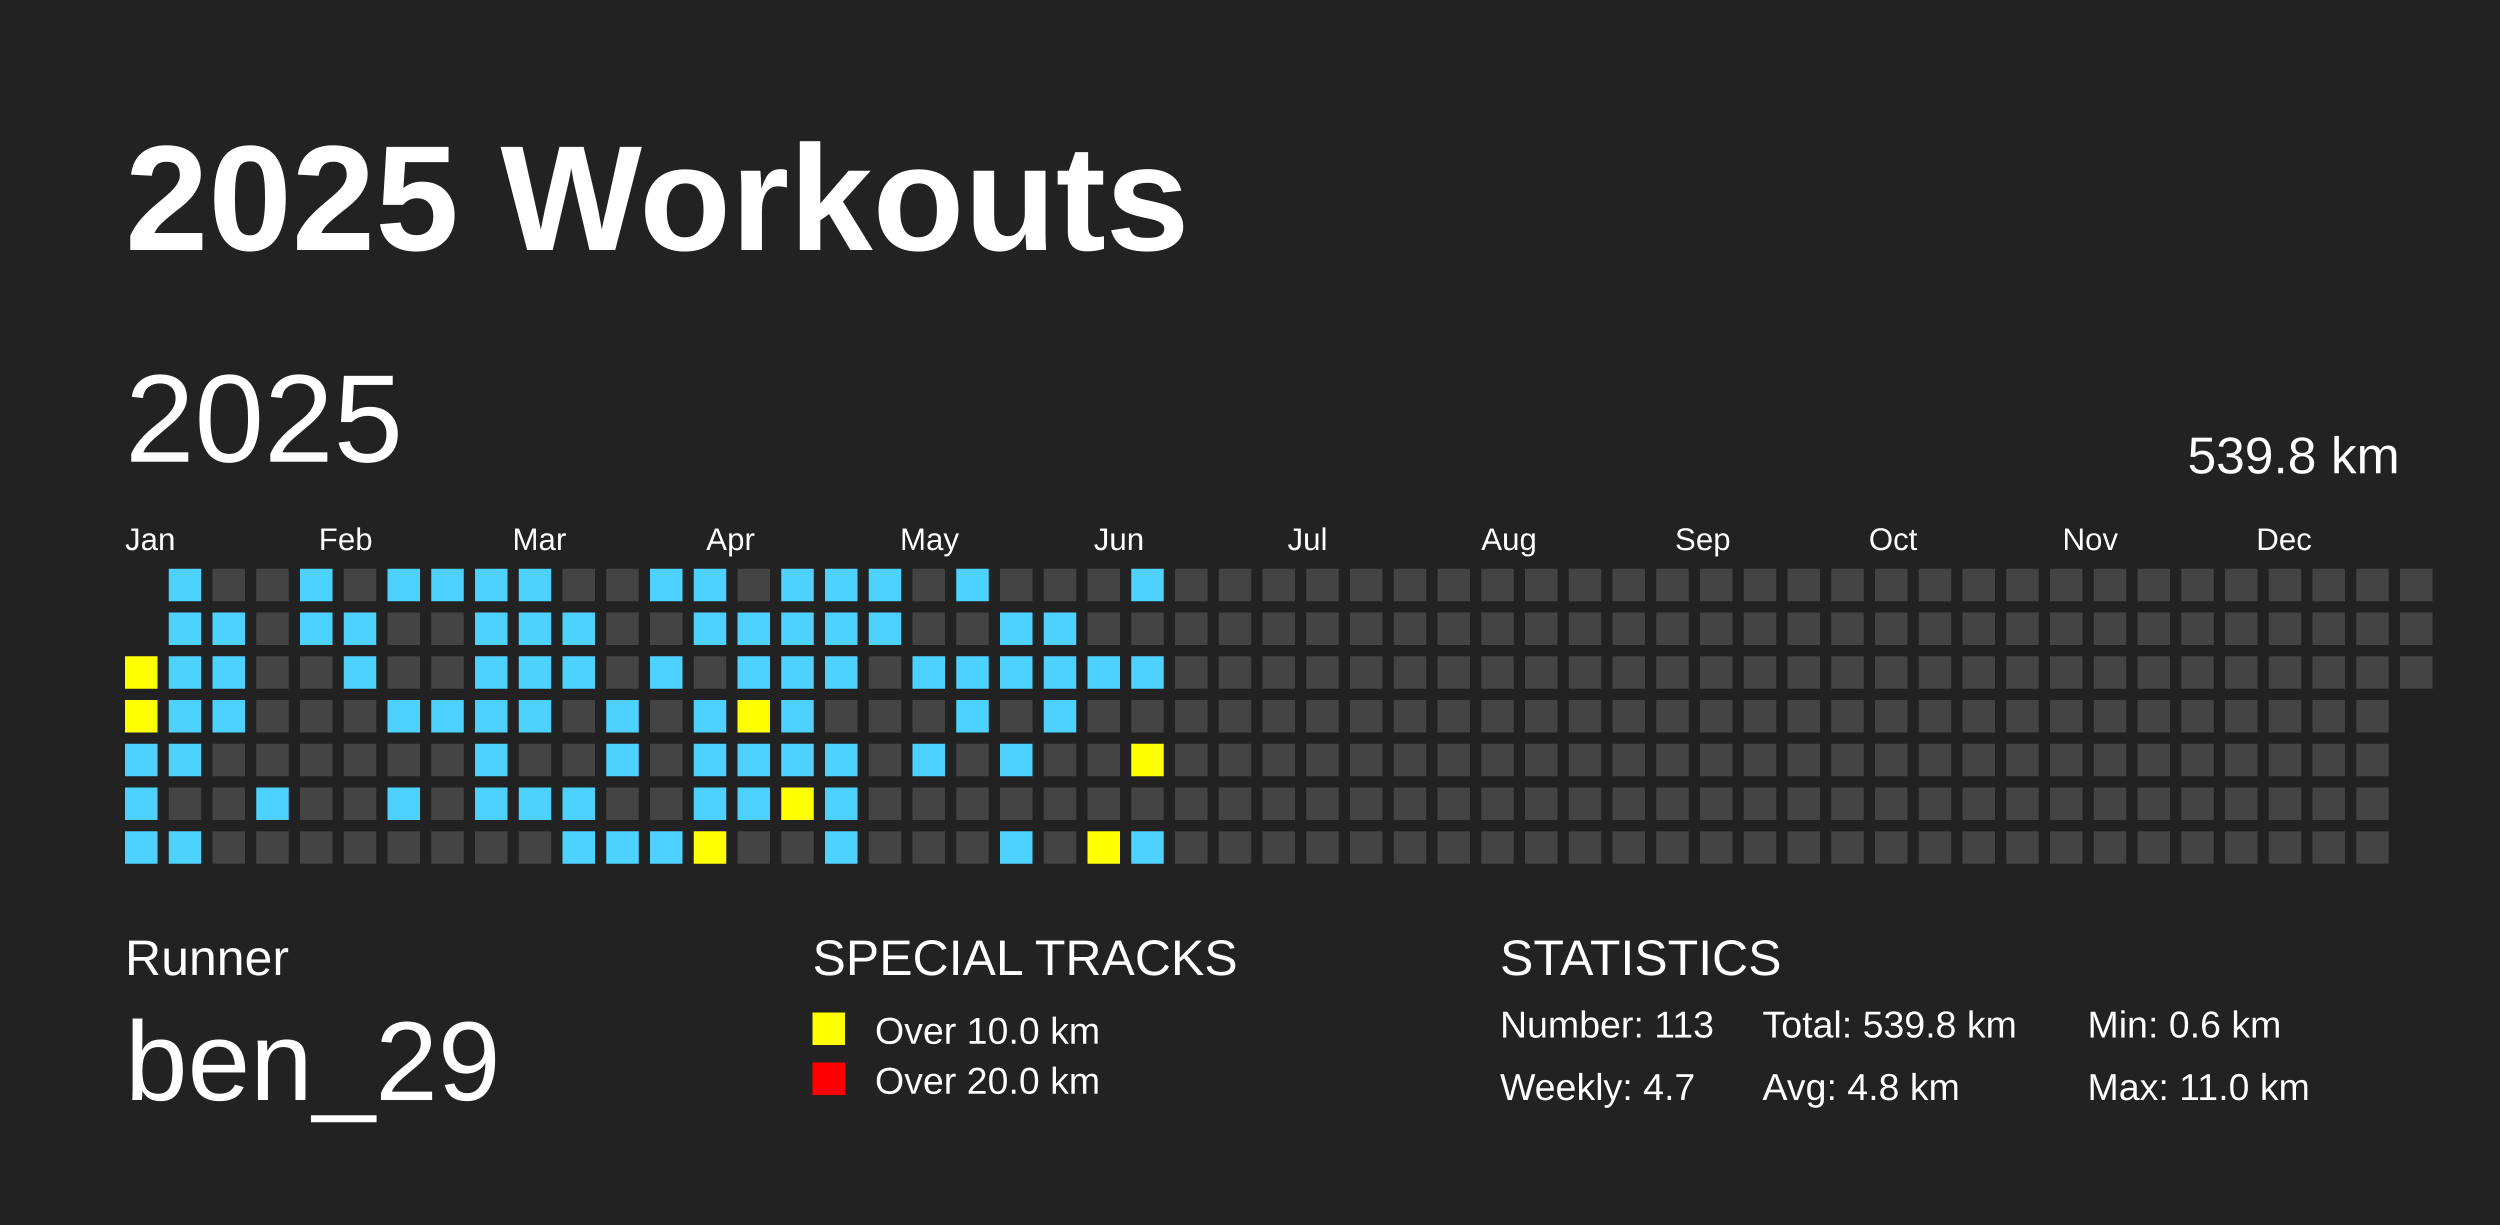
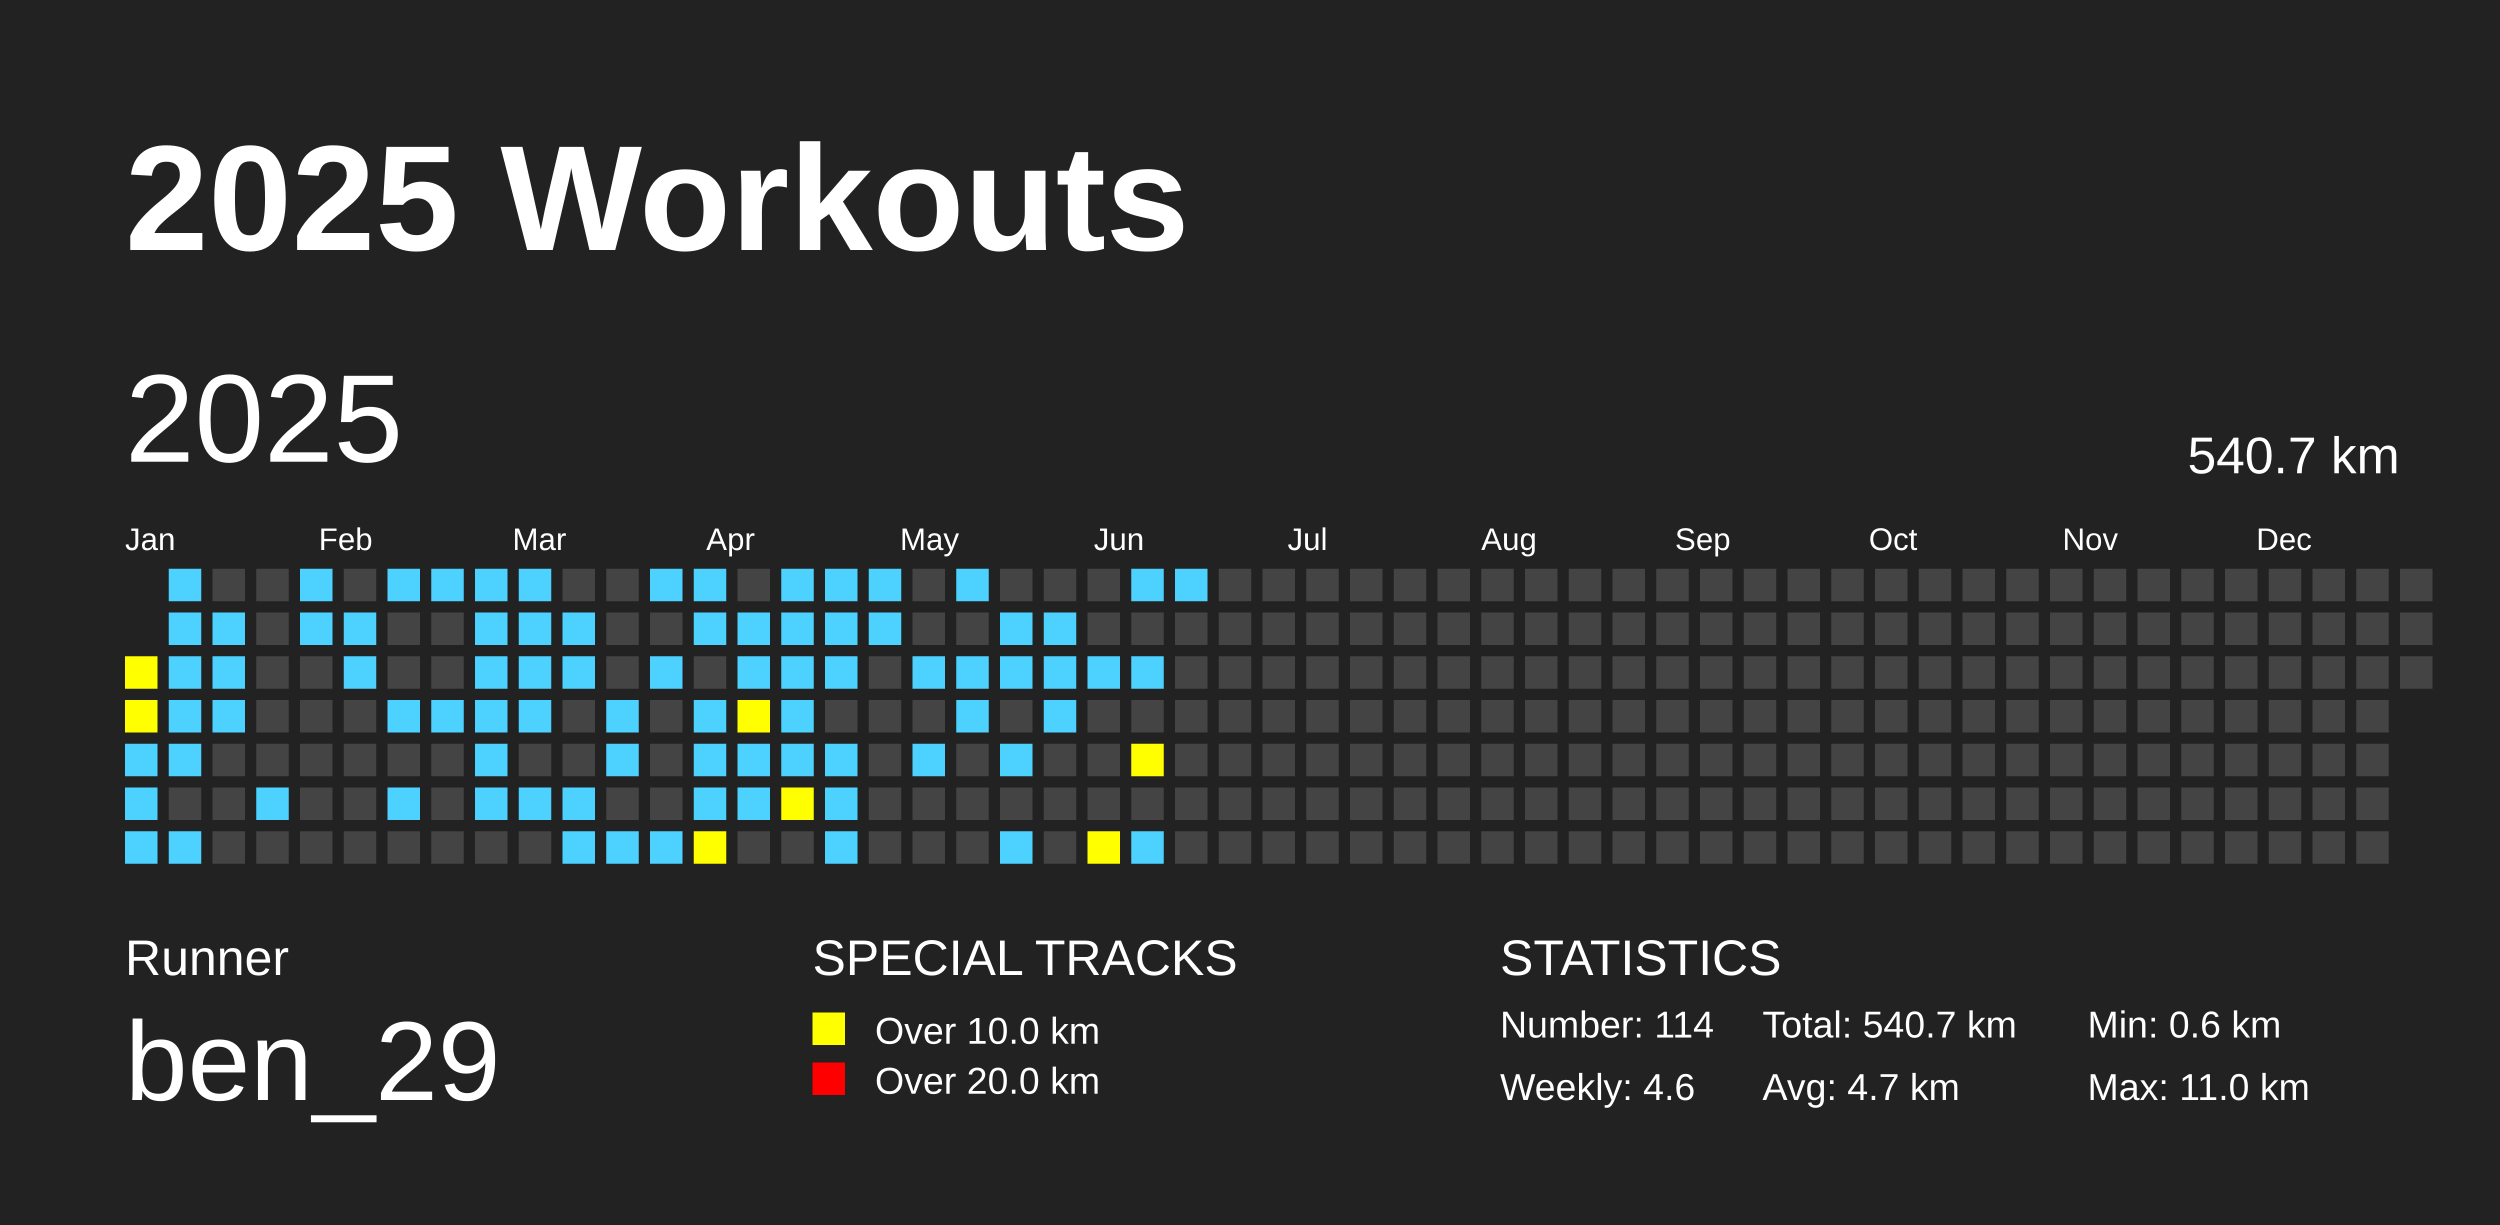
<svg xmlns="http://www.w3.org/2000/svg" baseProfile="full" height="98mm" version="1.1" viewBox="0,0,200,98" width="200mm">
  <defs />
  <rect fill="#222222" height="98" width="200" x="0" y="0" />
  <text fill="#FFFFFF" style="font-size:12px; font-family:Arial; font-weight:bold;" x="10" y="20">2025 Workouts</text>
  <text fill="#FFFFFF" style="font-size:4px; font-family:Arial" x="10" y="78">Runner</text>
  <text fill="#FFFFFF" style="font-size:9px; font-family:Arial" x="10" y="88">ben_29</text>
  <text fill="#FFFFFF" style="font-size:4px; font-family:Arial" x="65" y="78">SPECIAL TRACKS</text>
  <rect fill="yellow" height="2.6" width="2.6" x="65" y="81" />
  <text fill="#FFFFFF" style="font-size:3px; font-family:Arial" x="70" y="83.5">Over 10.0 km</text>
  <rect fill="red" height="2.6" width="2.6" x="65" y="85" />
  <text fill="#FFFFFF" style="font-size:3px; font-family:Arial" x="70" y="87.5">Over 20.0 km</text>
  <text fill="#FFFFFF" style="font-size:4px; font-family:Arial" x="120" y="78">STATISTICS</text>
-   <text fill="#FFFFFF" style="font-size:3px; font-family:Arial" x="120" y="83">Number: 113</text>
-   <text fill="#FFFFFF" style="font-size:3px; font-family:Arial" x="120" y="88">Weekly: 4.7</text>
-   <text fill="#FFFFFF" style="font-size:3px; font-family:Arial" x="141" y="83">Total: 539.8 km</text>
-   <text fill="#FFFFFF" style="font-size:3px; font-family:Arial" x="141" y="88">Avg: 4.8 km</text>
+   <text fill="#FFFFFF" style="font-size:3px; font-family:Arial" x="120" y="83">Number: 114</text>
+   <text fill="#FFFFFF" style="font-size:3px; font-family:Arial" x="120" y="88">Weekly: 4.6</text>
+   <text fill="#FFFFFF" style="font-size:3px; font-family:Arial" x="141" y="83">Total: 540.7 km</text>
+   <text fill="#FFFFFF" style="font-size:3px; font-family:Arial" x="141" y="88">Avg: 4.7 km</text>
  <text fill="#FFFFFF" style="font-size:3px; font-family:Arial" x="167" y="83">Min: 0.6 km</text>
  <text fill="#FFFFFF" style="font-size:3px; font-family:Arial" x="167" y="88">Max: 11.0 km</text>
  <text dominant-baseline="hanging" fill="#FFFFFF" style="font-size:10.0px; font-family:Arial;" x="10" y="30">2025</text>
-   <text dominant-baseline="hanging" fill="#FFFFFF" style="font-size:4.125px; font-family:Arial;" x="175" y="35">539.8 km</text>
+   <text dominant-baseline="hanging" fill="#FFFFFF" style="font-size:4.125px; font-family:Arial;" x="175" y="35">540.7 km</text>
  <text fill="#FFFFFF" style="font-size:2.5px; font-family:Arial" x="10.0" y="44">Jan</text>
  <text fill="#FFFFFF" style="font-size:2.5px; font-family:Arial" x="25.5" y="44">Feb</text>
  <text fill="#FFFFFF" style="font-size:2.5px; font-family:Arial" x="41.0" y="44">Mar</text>
  <text fill="#FFFFFF" style="font-size:2.5px; font-family:Arial" x="56.5" y="44">Apr</text>
  <text fill="#FFFFFF" style="font-size:2.5px; font-family:Arial" x="72.0" y="44">May</text>
  <text fill="#FFFFFF" style="font-size:2.5px; font-family:Arial" x="87.5" y="44">Jun</text>
  <text fill="#FFFFFF" style="font-size:2.5px; font-family:Arial" x="103.0" y="44">Jul</text>
  <text fill="#FFFFFF" style="font-size:2.5px; font-family:Arial" x="118.5" y="44">Aug</text>
  <text fill="#FFFFFF" style="font-size:2.5px; font-family:Arial" x="134.0" y="44">Sep</text>
  <text fill="#FFFFFF" style="font-size:2.5px; font-family:Arial" x="149.5" y="44">Oct</text>
  <text fill="#FFFFFF" style="font-size:2.5px; font-family:Arial" x="165.0" y="44">Nov</text>
  <text fill="#FFFFFF" style="font-size:2.5px; font-family:Arial" x="180.5" y="44">Dec</text>
  <rect fill="yellow" height="2.6" width="2.6" x="10.0" y="52.5" />
  <rect fill="yellow" height="2.6" width="2.6" x="10.0" y="56.0" />
  <rect fill="#4DD2FF" height="2.6" width="2.6" x="10.0" y="59.5" />
  <rect fill="#4DD2FF" height="2.6" width="2.6" x="10.0" y="63.0" />
  <rect fill="#4DD2FF" height="2.6" width="2.6" x="10.0" y="66.5" />
  <rect fill="#4DD2FF" height="2.6" width="2.6" x="13.5" y="45.5" />
  <rect fill="#4DD2FF" height="2.6" width="2.6" x="13.5" y="49.0" />
  <rect fill="#4DD2FF" height="2.6" width="2.6" x="13.5" y="52.5" />
  <rect fill="#4DD2FF" height="2.6" width="2.6" x="13.5" y="56.0" />
  <rect fill="#4DD2FF" height="2.6" width="2.6" x="13.5" y="59.5" />
  <rect fill="#444444" height="2.6" width="2.6" x="13.5" y="63.0" />
  <rect fill="#4DD2FF" height="2.6" width="2.6" x="13.5" y="66.5" />
  <rect fill="#444444" height="2.6" width="2.6" x="17.0" y="45.5" />
  <rect fill="#4DD2FF" height="2.6" width="2.6" x="17.0" y="49.0" />
  <rect fill="#4DD2FF" height="2.6" width="2.6" x="17.0" y="52.5" />
  <rect fill="#4DD2FF" height="2.6" width="2.6" x="17.0" y="56.0" />
  <rect fill="#444444" height="2.6" width="2.6" x="17.0" y="59.5" />
  <rect fill="#444444" height="2.6" width="2.6" x="17.0" y="63.0" />
  <rect fill="#444444" height="2.6" width="2.6" x="17.0" y="66.5" />
  <rect fill="#444444" height="2.6" width="2.6" x="20.5" y="45.5" />
  <rect fill="#444444" height="2.6" width="2.6" x="20.5" y="49.0" />
  <rect fill="#444444" height="2.6" width="2.6" x="20.5" y="52.5" />
  <rect fill="#444444" height="2.6" width="2.6" x="20.5" y="56.0" />
  <rect fill="#444444" height="2.6" width="2.6" x="20.5" y="59.5" />
  <rect fill="#4DD2FF" height="2.6" width="2.6" x="20.5" y="63.0" />
  <rect fill="#444444" height="2.6" width="2.6" x="20.5" y="66.5" />
  <rect fill="#4DD2FF" height="2.6" width="2.6" x="24.0" y="45.5" />
  <rect fill="#4DD2FF" height="2.6" width="2.6" x="24.0" y="49.0" />
  <rect fill="#444444" height="2.6" width="2.6" x="24.0" y="52.5" />
  <rect fill="#444444" height="2.6" width="2.6" x="24.0" y="56.0" />
  <rect fill="#444444" height="2.6" width="2.6" x="24.0" y="59.5" />
  <rect fill="#444444" height="2.6" width="2.6" x="24.0" y="63.0" />
  <rect fill="#444444" height="2.6" width="2.6" x="24.0" y="66.5" />
  <rect fill="#444444" height="2.6" width="2.6" x="27.5" y="45.5" />
  <rect fill="#4DD2FF" height="2.6" width="2.6" x="27.5" y="49.0" />
  <rect fill="#4DD2FF" height="2.6" width="2.6" x="27.5" y="52.5" />
  <rect fill="#444444" height="2.6" width="2.6" x="27.5" y="56.0" />
  <rect fill="#444444" height="2.6" width="2.6" x="27.5" y="59.5" />
  <rect fill="#444444" height="2.6" width="2.6" x="27.5" y="63.0" />
  <rect fill="#444444" height="2.6" width="2.6" x="27.5" y="66.5" />
  <rect fill="#4DD2FF" height="2.6" width="2.6" x="31.0" y="45.5" />
  <rect fill="#444444" height="2.6" width="2.6" x="31.0" y="49.0" />
  <rect fill="#444444" height="2.6" width="2.6" x="31.0" y="52.5" />
  <rect fill="#4DD2FF" height="2.6" width="2.6" x="31.0" y="56.0" />
  <rect fill="#444444" height="2.6" width="2.6" x="31.0" y="59.5" />
  <rect fill="#4DD2FF" height="2.6" width="2.6" x="31.0" y="63.0" />
  <rect fill="#444444" height="2.6" width="2.6" x="31.0" y="66.5" />
  <rect fill="#4DD2FF" height="2.6" width="2.6" x="34.5" y="45.5" />
  <rect fill="#444444" height="2.6" width="2.6" x="34.5" y="49.0" />
  <rect fill="#444444" height="2.6" width="2.6" x="34.5" y="52.5" />
  <rect fill="#4DD2FF" height="2.6" width="2.6" x="34.5" y="56.0" />
  <rect fill="#444444" height="2.6" width="2.6" x="34.5" y="59.5" />
  <rect fill="#444444" height="2.6" width="2.6" x="34.5" y="63.0" />
  <rect fill="#444444" height="2.6" width="2.6" x="34.5" y="66.5" />
  <rect fill="#4DD2FF" height="2.6" width="2.6" x="38.0" y="45.5" />
  <rect fill="#4DD2FF" height="2.6" width="2.6" x="38.0" y="49.0" />
  <rect fill="#4DD2FF" height="2.6" width="2.6" x="38.0" y="52.5" />
  <rect fill="#4DD2FF" height="2.6" width="2.6" x="38.0" y="56.0" />
  <rect fill="#4DD2FF" height="2.6" width="2.6" x="38.0" y="59.5" />
  <rect fill="#4DD2FF" height="2.6" width="2.6" x="38.0" y="63.0" />
  <rect fill="#444444" height="2.6" width="2.6" x="38.0" y="66.5" />
  <rect fill="#4DD2FF" height="2.6" width="2.6" x="41.5" y="45.5" />
  <rect fill="#4DD2FF" height="2.6" width="2.6" x="41.5" y="49.0" />
  <rect fill="#4DD2FF" height="2.6" width="2.6" x="41.5" y="52.5" />
  <rect fill="#4DD2FF" height="2.6" width="2.6" x="41.5" y="56.0" />
  <rect fill="#444444" height="2.6" width="2.6" x="41.5" y="59.5" />
  <rect fill="#4DD2FF" height="2.6" width="2.6" x="41.5" y="63.0" />
  <rect fill="#444444" height="2.6" width="2.6" x="41.5" y="66.5" />
  <rect fill="#444444" height="2.6" width="2.6" x="45.0" y="45.5" />
  <rect fill="#4DD2FF" height="2.6" width="2.6" x="45.0" y="49.0" />
  <rect fill="#4DD2FF" height="2.6" width="2.6" x="45.0" y="52.5" />
  <rect fill="#444444" height="2.6" width="2.6" x="45.0" y="56.0" />
  <rect fill="#444444" height="2.6" width="2.6" x="45.0" y="59.5" />
  <rect fill="#4DD2FF" height="2.6" width="2.6" x="45.0" y="63.0" />
  <rect fill="#4DD2FF" height="2.6" width="2.6" x="45.0" y="66.5" />
  <rect fill="#444444" height="2.6" width="2.6" x="48.5" y="45.5" />
  <rect fill="#444444" height="2.6" width="2.6" x="48.5" y="49.0" />
  <rect fill="#444444" height="2.6" width="2.6" x="48.5" y="52.5" />
  <rect fill="#4DD2FF" height="2.6" width="2.6" x="48.5" y="56.0" />
  <rect fill="#4DD2FF" height="2.6" width="2.6" x="48.5" y="59.5" />
  <rect fill="#444444" height="2.6" width="2.6" x="48.5" y="63.0" />
  <rect fill="#4DD2FF" height="2.6" width="2.6" x="48.5" y="66.5" />
  <rect fill="#4DD2FF" height="2.6" width="2.6" x="52.0" y="45.5" />
  <rect fill="#444444" height="2.6" width="2.6" x="52.0" y="49.0" />
  <rect fill="#4DD2FF" height="2.6" width="2.6" x="52.0" y="52.5" />
  <rect fill="#444444" height="2.6" width="2.6" x="52.0" y="56.0" />
  <rect fill="#444444" height="2.6" width="2.6" x="52.0" y="59.5" />
  <rect fill="#444444" height="2.6" width="2.6" x="52.0" y="63.0" />
  <rect fill="#4DD2FF" height="2.6" width="2.6" x="52.0" y="66.5" />
  <rect fill="#4DD2FF" height="2.6" width="2.6" x="55.5" y="45.5" />
  <rect fill="#4DD2FF" height="2.6" width="2.6" x="55.5" y="49.0" />
  <rect fill="#444444" height="2.6" width="2.6" x="55.5" y="52.5" />
  <rect fill="#4DD2FF" height="2.6" width="2.6" x="55.5" y="56.0" />
  <rect fill="#4DD2FF" height="2.6" width="2.6" x="55.5" y="59.5" />
  <rect fill="#4DD2FF" height="2.6" width="2.6" x="55.5" y="63.0" />
  <rect fill="yellow" height="2.6" width="2.6" x="55.5" y="66.5" />
  <rect fill="#444444" height="2.6" width="2.6" x="59.0" y="45.5" />
  <rect fill="#4DD2FF" height="2.6" width="2.6" x="59.0" y="49.0" />
  <rect fill="#4DD2FF" height="2.6" width="2.6" x="59.0" y="52.5" />
  <rect fill="yellow" height="2.6" width="2.6" x="59.0" y="56.0" />
  <rect fill="#4DD2FF" height="2.6" width="2.6" x="59.0" y="59.5" />
  <rect fill="#4DD2FF" height="2.6" width="2.6" x="59.0" y="63.0" />
  <rect fill="#444444" height="2.6" width="2.6" x="59.0" y="66.5" />
  <rect fill="#4DD2FF" height="2.6" width="2.6" x="62.5" y="45.5" />
  <rect fill="#4DD2FF" height="2.6" width="2.6" x="62.5" y="49.0" />
  <rect fill="#4DD2FF" height="2.6" width="2.6" x="62.5" y="52.5" />
  <rect fill="#4DD2FF" height="2.6" width="2.6" x="62.5" y="56.0" />
  <rect fill="#4DD2FF" height="2.6" width="2.6" x="62.5" y="59.5" />
  <rect fill="yellow" height="2.6" width="2.6" x="62.5" y="63.0" />
  <rect fill="#444444" height="2.6" width="2.6" x="62.5" y="66.5" />
  <rect fill="#4DD2FF" height="2.6" width="2.6" x="66.0" y="45.5" />
  <rect fill="#4DD2FF" height="2.6" width="2.6" x="66.0" y="49.0" />
  <rect fill="#4DD2FF" height="2.6" width="2.6" x="66.0" y="52.5" />
  <rect fill="#444444" height="2.6" width="2.6" x="66.0" y="56.0" />
  <rect fill="#4DD2FF" height="2.6" width="2.6" x="66.0" y="59.5" />
  <rect fill="#4DD2FF" height="2.6" width="2.6" x="66.0" y="63.0" />
  <rect fill="#4DD2FF" height="2.6" width="2.6" x="66.0" y="66.5" />
  <rect fill="#4DD2FF" height="2.6" width="2.6" x="69.5" y="45.5" />
  <rect fill="#4DD2FF" height="2.6" width="2.6" x="69.5" y="49.0" />
  <rect fill="#444444" height="2.6" width="2.6" x="69.5" y="52.5" />
  <rect fill="#444444" height="2.6" width="2.6" x="69.5" y="56.0" />
  <rect fill="#444444" height="2.6" width="2.6" x="69.5" y="59.5" />
  <rect fill="#444444" height="2.6" width="2.6" x="69.5" y="63.0" />
  <rect fill="#444444" height="2.6" width="2.6" x="69.5" y="66.5" />
  <rect fill="#444444" height="2.6" width="2.6" x="73.0" y="45.5" />
  <rect fill="#444444" height="2.6" width="2.6" x="73.0" y="49.0" />
  <rect fill="#4DD2FF" height="2.6" width="2.6" x="73.0" y="52.5" />
  <rect fill="#444444" height="2.6" width="2.6" x="73.0" y="56.0" />
  <rect fill="#4DD2FF" height="2.6" width="2.6" x="73.0" y="59.5" />
  <rect fill="#444444" height="2.6" width="2.6" x="73.0" y="63.0" />
  <rect fill="#444444" height="2.6" width="2.6" x="73.0" y="66.5" />
  <rect fill="#4DD2FF" height="2.6" width="2.6" x="76.5" y="45.5" />
  <rect fill="#444444" height="2.6" width="2.6" x="76.5" y="49.0" />
  <rect fill="#4DD2FF" height="2.6" width="2.6" x="76.5" y="52.5" />
  <rect fill="#4DD2FF" height="2.6" width="2.6" x="76.5" y="56.0" />
  <rect fill="#444444" height="2.6" width="2.6" x="76.5" y="59.5" />
  <rect fill="#444444" height="2.6" width="2.6" x="76.5" y="63.0" />
  <rect fill="#444444" height="2.6" width="2.6" x="76.5" y="66.5" />
  <rect fill="#444444" height="2.6" width="2.6" x="80.0" y="45.5" />
  <rect fill="#4DD2FF" height="2.6" width="2.6" x="80.0" y="49.0" />
  <rect fill="#4DD2FF" height="2.6" width="2.6" x="80.0" y="52.5" />
  <rect fill="#444444" height="2.6" width="2.6" x="80.0" y="56.0" />
  <rect fill="#4DD2FF" height="2.6" width="2.6" x="80.0" y="59.5" />
  <rect fill="#444444" height="2.6" width="2.6" x="80.0" y="63.0" />
  <rect fill="#4DD2FF" height="2.6" width="2.6" x="80.0" y="66.5" />
  <rect fill="#444444" height="2.6" width="2.6" x="83.5" y="45.5" />
  <rect fill="#4DD2FF" height="2.6" width="2.6" x="83.5" y="49.0" />
  <rect fill="#4DD2FF" height="2.6" width="2.6" x="83.5" y="52.5" />
  <rect fill="#4DD2FF" height="2.6" width="2.6" x="83.5" y="56.0" />
  <rect fill="#444444" height="2.6" width="2.6" x="83.5" y="59.5" />
  <rect fill="#444444" height="2.6" width="2.6" x="83.5" y="63.0" />
  <rect fill="#444444" height="2.6" width="2.6" x="83.5" y="66.5" />
  <rect fill="#444444" height="2.6" width="2.6" x="87.0" y="45.5" />
  <rect fill="#444444" height="2.6" width="2.6" x="87.0" y="49.0" />
  <rect fill="#4DD2FF" height="2.6" width="2.6" x="87.0" y="52.5" />
  <rect fill="#444444" height="2.6" width="2.6" x="87.0" y="56.0" />
  <rect fill="#444444" height="2.6" width="2.6" x="87.0" y="59.5" />
  <rect fill="#444444" height="2.6" width="2.6" x="87.0" y="63.0" />
  <rect fill="yellow" height="2.6" width="2.6" x="87.0" y="66.5" />
  <rect fill="#4DD2FF" height="2.6" width="2.6" x="90.5" y="45.5" />
  <rect fill="#444444" height="2.6" width="2.6" x="90.5" y="49.0" />
  <rect fill="#4DD2FF" height="2.6" width="2.6" x="90.5" y="52.5" />
  <rect fill="#444444" height="2.6" width="2.6" x="90.5" y="56.0" />
  <rect fill="yellow" height="2.6" width="2.6" x="90.5" y="59.5" />
  <rect fill="#444444" height="2.6" width="2.6" x="90.5" y="63.0" />
  <rect fill="#4DD2FF" height="2.6" width="2.6" x="90.5" y="66.5" />
-   <rect fill="#444444" height="2.6" width="2.6" x="94.0" y="45.5" />
+   <rect fill="#4DD2FF" height="2.6" width="2.6" x="94.0" y="45.5" />
  <rect fill="#444444" height="2.6" width="2.6" x="94.0" y="49.0" />
  <rect fill="#444444" height="2.6" width="2.6" x="94.0" y="52.5" />
  <rect fill="#444444" height="2.6" width="2.6" x="94.0" y="56.0" />
  <rect fill="#444444" height="2.6" width="2.6" x="94.0" y="59.5" />
  <rect fill="#444444" height="2.6" width="2.6" x="94.0" y="63.0" />
  <rect fill="#444444" height="2.6" width="2.6" x="94.0" y="66.5" />
  <rect fill="#444444" height="2.6" width="2.6" x="97.5" y="45.5" />
  <rect fill="#444444" height="2.6" width="2.6" x="97.5" y="49.0" />
  <rect fill="#444444" height="2.6" width="2.6" x="97.5" y="52.5" />
  <rect fill="#444444" height="2.6" width="2.6" x="97.5" y="56.0" />
  <rect fill="#444444" height="2.6" width="2.6" x="97.5" y="59.5" />
  <rect fill="#444444" height="2.6" width="2.6" x="97.5" y="63.0" />
  <rect fill="#444444" height="2.6" width="2.6" x="97.5" y="66.5" />
  <rect fill="#444444" height="2.6" width="2.6" x="101.0" y="45.5" />
  <rect fill="#444444" height="2.6" width="2.6" x="101.0" y="49.0" />
  <rect fill="#444444" height="2.6" width="2.6" x="101.0" y="52.5" />
  <rect fill="#444444" height="2.6" width="2.6" x="101.0" y="56.0" />
  <rect fill="#444444" height="2.6" width="2.6" x="101.0" y="59.5" />
  <rect fill="#444444" height="2.6" width="2.6" x="101.0" y="63.0" />
  <rect fill="#444444" height="2.6" width="2.6" x="101.0" y="66.5" />
  <rect fill="#444444" height="2.6" width="2.6" x="104.5" y="45.5" />
  <rect fill="#444444" height="2.6" width="2.6" x="104.5" y="49.0" />
  <rect fill="#444444" height="2.6" width="2.6" x="104.5" y="52.5" />
  <rect fill="#444444" height="2.6" width="2.6" x="104.5" y="56.0" />
  <rect fill="#444444" height="2.6" width="2.6" x="104.5" y="59.5" />
  <rect fill="#444444" height="2.6" width="2.6" x="104.5" y="63.0" />
  <rect fill="#444444" height="2.6" width="2.6" x="104.5" y="66.5" />
  <rect fill="#444444" height="2.6" width="2.6" x="108.0" y="45.5" />
  <rect fill="#444444" height="2.6" width="2.6" x="108.0" y="49.0" />
  <rect fill="#444444" height="2.6" width="2.6" x="108.0" y="52.5" />
  <rect fill="#444444" height="2.6" width="2.6" x="108.0" y="56.0" />
  <rect fill="#444444" height="2.6" width="2.6" x="108.0" y="59.5" />
  <rect fill="#444444" height="2.6" width="2.6" x="108.0" y="63.0" />
  <rect fill="#444444" height="2.6" width="2.6" x="108.0" y="66.5" />
  <rect fill="#444444" height="2.6" width="2.6" x="111.5" y="45.5" />
  <rect fill="#444444" height="2.6" width="2.6" x="111.5" y="49.0" />
  <rect fill="#444444" height="2.6" width="2.6" x="111.5" y="52.5" />
  <rect fill="#444444" height="2.6" width="2.6" x="111.5" y="56.0" />
  <rect fill="#444444" height="2.6" width="2.6" x="111.5" y="59.5" />
  <rect fill="#444444" height="2.6" width="2.6" x="111.5" y="63.0" />
  <rect fill="#444444" height="2.6" width="2.6" x="111.5" y="66.5" />
  <rect fill="#444444" height="2.6" width="2.6" x="115.0" y="45.5" />
  <rect fill="#444444" height="2.6" width="2.6" x="115.0" y="49.0" />
  <rect fill="#444444" height="2.6" width="2.6" x="115.0" y="52.5" />
  <rect fill="#444444" height="2.6" width="2.6" x="115.0" y="56.0" />
  <rect fill="#444444" height="2.6" width="2.6" x="115.0" y="59.5" />
  <rect fill="#444444" height="2.6" width="2.6" x="115.0" y="63.0" />
  <rect fill="#444444" height="2.6" width="2.6" x="115.0" y="66.5" />
  <rect fill="#444444" height="2.6" width="2.6" x="118.5" y="45.5" />
  <rect fill="#444444" height="2.6" width="2.6" x="118.5" y="49.0" />
  <rect fill="#444444" height="2.6" width="2.6" x="118.5" y="52.5" />
  <rect fill="#444444" height="2.6" width="2.6" x="118.5" y="56.0" />
  <rect fill="#444444" height="2.6" width="2.6" x="118.5" y="59.5" />
  <rect fill="#444444" height="2.6" width="2.6" x="118.5" y="63.0" />
  <rect fill="#444444" height="2.6" width="2.6" x="118.5" y="66.5" />
  <rect fill="#444444" height="2.6" width="2.6" x="122.0" y="45.5" />
  <rect fill="#444444" height="2.6" width="2.6" x="122.0" y="49.0" />
  <rect fill="#444444" height="2.6" width="2.6" x="122.0" y="52.5" />
  <rect fill="#444444" height="2.6" width="2.6" x="122.0" y="56.0" />
  <rect fill="#444444" height="2.6" width="2.6" x="122.0" y="59.5" />
  <rect fill="#444444" height="2.6" width="2.6" x="122.0" y="63.0" />
  <rect fill="#444444" height="2.6" width="2.6" x="122.0" y="66.5" />
  <rect fill="#444444" height="2.6" width="2.6" x="125.5" y="45.5" />
  <rect fill="#444444" height="2.6" width="2.6" x="125.5" y="49.0" />
  <rect fill="#444444" height="2.6" width="2.6" x="125.5" y="52.5" />
  <rect fill="#444444" height="2.6" width="2.6" x="125.5" y="56.0" />
  <rect fill="#444444" height="2.6" width="2.6" x="125.5" y="59.5" />
  <rect fill="#444444" height="2.6" width="2.6" x="125.5" y="63.0" />
  <rect fill="#444444" height="2.6" width="2.6" x="125.5" y="66.5" />
  <rect fill="#444444" height="2.6" width="2.6" x="129.0" y="45.5" />
  <rect fill="#444444" height="2.6" width="2.6" x="129.0" y="49.0" />
  <rect fill="#444444" height="2.6" width="2.6" x="129.0" y="52.5" />
  <rect fill="#444444" height="2.6" width="2.6" x="129.0" y="56.0" />
  <rect fill="#444444" height="2.6" width="2.6" x="129.0" y="59.5" />
  <rect fill="#444444" height="2.6" width="2.6" x="129.0" y="63.0" />
  <rect fill="#444444" height="2.6" width="2.6" x="129.0" y="66.5" />
  <rect fill="#444444" height="2.6" width="2.6" x="132.5" y="45.5" />
  <rect fill="#444444" height="2.6" width="2.6" x="132.5" y="49.0" />
  <rect fill="#444444" height="2.6" width="2.6" x="132.5" y="52.5" />
  <rect fill="#444444" height="2.6" width="2.6" x="132.5" y="56.0" />
  <rect fill="#444444" height="2.6" width="2.6" x="132.5" y="59.5" />
  <rect fill="#444444" height="2.6" width="2.6" x="132.5" y="63.0" />
  <rect fill="#444444" height="2.6" width="2.6" x="132.5" y="66.5" />
  <rect fill="#444444" height="2.6" width="2.6" x="136.0" y="45.5" />
  <rect fill="#444444" height="2.6" width="2.6" x="136.0" y="49.0" />
  <rect fill="#444444" height="2.6" width="2.6" x="136.0" y="52.5" />
  <rect fill="#444444" height="2.6" width="2.6" x="136.0" y="56.0" />
  <rect fill="#444444" height="2.6" width="2.6" x="136.0" y="59.5" />
  <rect fill="#444444" height="2.6" width="2.6" x="136.0" y="63.0" />
  <rect fill="#444444" height="2.6" width="2.6" x="136.0" y="66.5" />
  <rect fill="#444444" height="2.6" width="2.6" x="139.5" y="45.5" />
  <rect fill="#444444" height="2.6" width="2.6" x="139.5" y="49.0" />
  <rect fill="#444444" height="2.6" width="2.6" x="139.5" y="52.5" />
  <rect fill="#444444" height="2.6" width="2.6" x="139.5" y="56.0" />
  <rect fill="#444444" height="2.6" width="2.6" x="139.5" y="59.5" />
  <rect fill="#444444" height="2.6" width="2.6" x="139.5" y="63.0" />
  <rect fill="#444444" height="2.6" width="2.6" x="139.5" y="66.5" />
  <rect fill="#444444" height="2.6" width="2.6" x="143.0" y="45.5" />
  <rect fill="#444444" height="2.6" width="2.6" x="143.0" y="49.0" />
  <rect fill="#444444" height="2.6" width="2.6" x="143.0" y="52.5" />
  <rect fill="#444444" height="2.6" width="2.6" x="143.0" y="56.0" />
  <rect fill="#444444" height="2.6" width="2.6" x="143.0" y="59.5" />
  <rect fill="#444444" height="2.6" width="2.6" x="143.0" y="63.0" />
  <rect fill="#444444" height="2.6" width="2.6" x="143.0" y="66.5" />
  <rect fill="#444444" height="2.6" width="2.6" x="146.5" y="45.5" />
  <rect fill="#444444" height="2.6" width="2.6" x="146.5" y="49.0" />
  <rect fill="#444444" height="2.6" width="2.6" x="146.5" y="52.5" />
  <rect fill="#444444" height="2.6" width="2.6" x="146.5" y="56.0" />
  <rect fill="#444444" height="2.6" width="2.6" x="146.5" y="59.5" />
  <rect fill="#444444" height="2.6" width="2.6" x="146.5" y="63.0" />
  <rect fill="#444444" height="2.6" width="2.6" x="146.5" y="66.5" />
  <rect fill="#444444" height="2.6" width="2.6" x="150.0" y="45.5" />
  <rect fill="#444444" height="2.6" width="2.6" x="150.0" y="49.0" />
  <rect fill="#444444" height="2.6" width="2.6" x="150.0" y="52.5" />
  <rect fill="#444444" height="2.6" width="2.6" x="150.0" y="56.0" />
  <rect fill="#444444" height="2.6" width="2.6" x="150.0" y="59.5" />
  <rect fill="#444444" height="2.6" width="2.6" x="150.0" y="63.0" />
  <rect fill="#444444" height="2.6" width="2.6" x="150.0" y="66.5" />
  <rect fill="#444444" height="2.6" width="2.6" x="153.5" y="45.5" />
  <rect fill="#444444" height="2.6" width="2.6" x="153.5" y="49.0" />
  <rect fill="#444444" height="2.6" width="2.6" x="153.5" y="52.5" />
  <rect fill="#444444" height="2.6" width="2.6" x="153.5" y="56.0" />
  <rect fill="#444444" height="2.6" width="2.6" x="153.5" y="59.5" />
  <rect fill="#444444" height="2.6" width="2.6" x="153.5" y="63.0" />
  <rect fill="#444444" height="2.6" width="2.6" x="153.5" y="66.5" />
  <rect fill="#444444" height="2.6" width="2.6" x="157.0" y="45.5" />
  <rect fill="#444444" height="2.6" width="2.6" x="157.0" y="49.0" />
  <rect fill="#444444" height="2.6" width="2.6" x="157.0" y="52.5" />
  <rect fill="#444444" height="2.6" width="2.6" x="157.0" y="56.0" />
  <rect fill="#444444" height="2.6" width="2.6" x="157.0" y="59.5" />
  <rect fill="#444444" height="2.6" width="2.6" x="157.0" y="63.0" />
  <rect fill="#444444" height="2.6" width="2.6" x="157.0" y="66.5" />
  <rect fill="#444444" height="2.6" width="2.6" x="160.5" y="45.5" />
  <rect fill="#444444" height="2.6" width="2.6" x="160.5" y="49.0" />
  <rect fill="#444444" height="2.6" width="2.6" x="160.5" y="52.5" />
  <rect fill="#444444" height="2.6" width="2.6" x="160.5" y="56.0" />
  <rect fill="#444444" height="2.6" width="2.6" x="160.5" y="59.5" />
  <rect fill="#444444" height="2.6" width="2.6" x="160.5" y="63.0" />
  <rect fill="#444444" height="2.6" width="2.6" x="160.5" y="66.5" />
  <rect fill="#444444" height="2.6" width="2.6" x="164.0" y="45.5" />
  <rect fill="#444444" height="2.6" width="2.6" x="164.0" y="49.0" />
  <rect fill="#444444" height="2.6" width="2.6" x="164.0" y="52.5" />
  <rect fill="#444444" height="2.6" width="2.6" x="164.0" y="56.0" />
  <rect fill="#444444" height="2.6" width="2.6" x="164.0" y="59.5" />
  <rect fill="#444444" height="2.6" width="2.6" x="164.0" y="63.0" />
  <rect fill="#444444" height="2.6" width="2.6" x="164.0" y="66.5" />
  <rect fill="#444444" height="2.6" width="2.6" x="167.5" y="45.5" />
  <rect fill="#444444" height="2.6" width="2.6" x="167.5" y="49.0" />
  <rect fill="#444444" height="2.6" width="2.6" x="167.5" y="52.5" />
  <rect fill="#444444" height="2.6" width="2.6" x="167.5" y="56.0" />
  <rect fill="#444444" height="2.6" width="2.6" x="167.5" y="59.5" />
  <rect fill="#444444" height="2.6" width="2.6" x="167.5" y="63.0" />
  <rect fill="#444444" height="2.6" width="2.6" x="167.5" y="66.5" />
  <rect fill="#444444" height="2.6" width="2.6" x="171.0" y="45.5" />
  <rect fill="#444444" height="2.6" width="2.6" x="171.0" y="49.0" />
  <rect fill="#444444" height="2.6" width="2.6" x="171.0" y="52.5" />
  <rect fill="#444444" height="2.6" width="2.6" x="171.0" y="56.0" />
  <rect fill="#444444" height="2.6" width="2.6" x="171.0" y="59.5" />
  <rect fill="#444444" height="2.6" width="2.6" x="171.0" y="63.0" />
  <rect fill="#444444" height="2.6" width="2.6" x="171.0" y="66.5" />
  <rect fill="#444444" height="2.6" width="2.6" x="174.5" y="45.5" />
  <rect fill="#444444" height="2.6" width="2.6" x="174.5" y="49.0" />
  <rect fill="#444444" height="2.6" width="2.6" x="174.5" y="52.5" />
  <rect fill="#444444" height="2.6" width="2.6" x="174.5" y="56.0" />
  <rect fill="#444444" height="2.6" width="2.6" x="174.5" y="59.5" />
  <rect fill="#444444" height="2.6" width="2.6" x="174.5" y="63.0" />
  <rect fill="#444444" height="2.6" width="2.6" x="174.5" y="66.5" />
  <rect fill="#444444" height="2.6" width="2.6" x="178.0" y="45.5" />
  <rect fill="#444444" height="2.6" width="2.6" x="178.0" y="49.0" />
  <rect fill="#444444" height="2.6" width="2.6" x="178.0" y="52.5" />
  <rect fill="#444444" height="2.6" width="2.6" x="178.0" y="56.0" />
  <rect fill="#444444" height="2.6" width="2.6" x="178.0" y="59.5" />
  <rect fill="#444444" height="2.6" width="2.6" x="178.0" y="63.0" />
  <rect fill="#444444" height="2.6" width="2.6" x="178.0" y="66.5" />
  <rect fill="#444444" height="2.6" width="2.6" x="181.5" y="45.5" />
  <rect fill="#444444" height="2.6" width="2.6" x="181.5" y="49.0" />
  <rect fill="#444444" height="2.6" width="2.6" x="181.5" y="52.5" />
  <rect fill="#444444" height="2.6" width="2.6" x="181.5" y="56.0" />
  <rect fill="#444444" height="2.6" width="2.6" x="181.5" y="59.5" />
  <rect fill="#444444" height="2.6" width="2.6" x="181.5" y="63.0" />
  <rect fill="#444444" height="2.6" width="2.6" x="181.5" y="66.5" />
  <rect fill="#444444" height="2.6" width="2.6" x="185.0" y="45.5" />
  <rect fill="#444444" height="2.6" width="2.6" x="185.0" y="49.0" />
  <rect fill="#444444" height="2.6" width="2.6" x="185.0" y="52.5" />
  <rect fill="#444444" height="2.6" width="2.6" x="185.0" y="56.0" />
  <rect fill="#444444" height="2.6" width="2.6" x="185.0" y="59.5" />
  <rect fill="#444444" height="2.6" width="2.6" x="185.0" y="63.0" />
  <rect fill="#444444" height="2.6" width="2.6" x="185.0" y="66.5" />
  <rect fill="#444444" height="2.6" width="2.6" x="188.5" y="45.5" />
  <rect fill="#444444" height="2.6" width="2.6" x="188.5" y="49.0" />
  <rect fill="#444444" height="2.6" width="2.6" x="188.5" y="52.5" />
  <rect fill="#444444" height="2.6" width="2.6" x="188.5" y="56.0" />
  <rect fill="#444444" height="2.6" width="2.6" x="188.5" y="59.5" />
  <rect fill="#444444" height="2.6" width="2.6" x="188.5" y="63.0" />
  <rect fill="#444444" height="2.6" width="2.6" x="188.5" y="66.5" />
  <rect fill="#444444" height="2.6" width="2.6" x="192.0" y="45.5" />
  <rect fill="#444444" height="2.6" width="2.6" x="192.0" y="49.0" />
  <rect fill="#444444" height="2.6" width="2.6" x="192.0" y="52.5" />
</svg>
